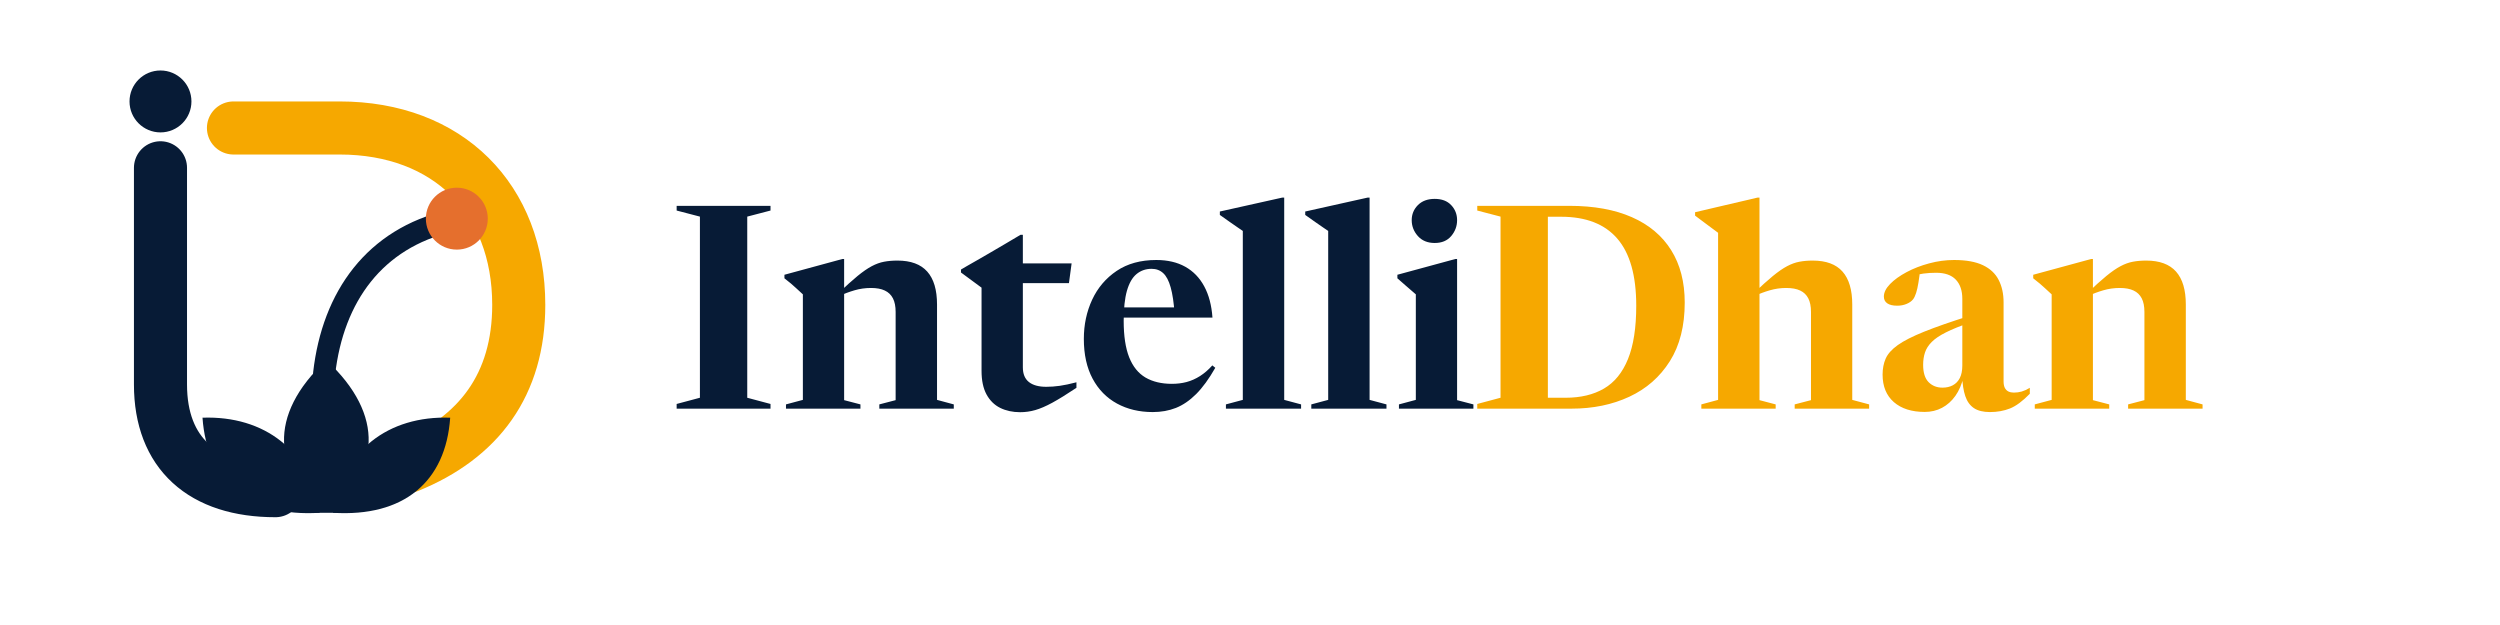
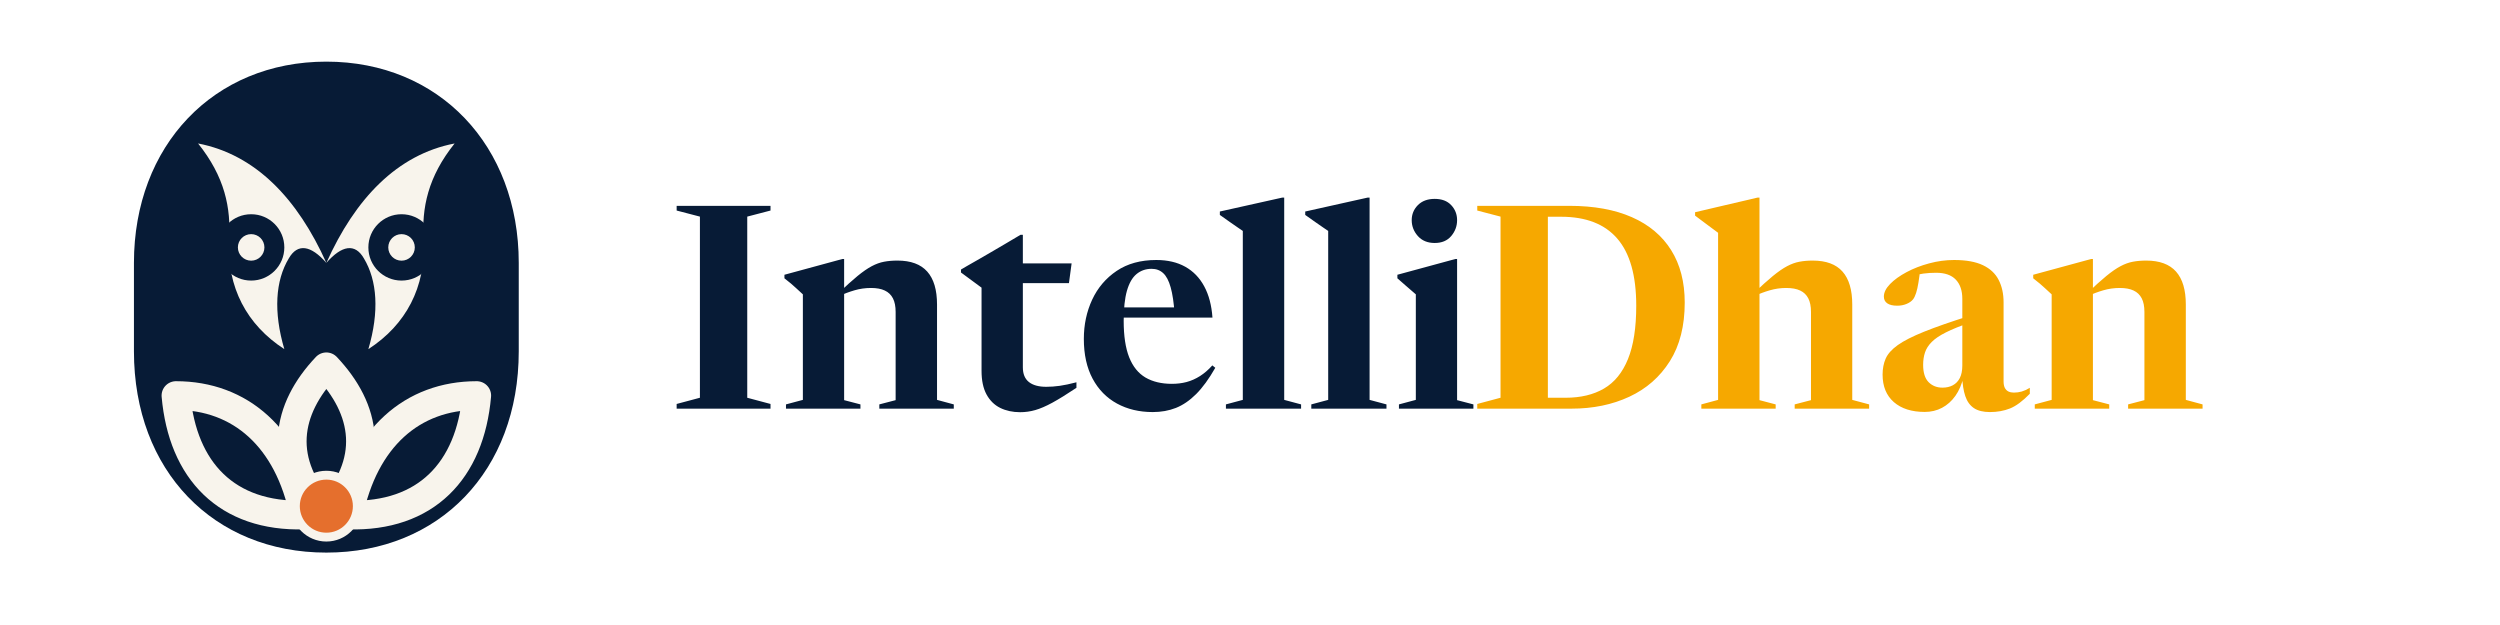
<svg xmlns="http://www.w3.org/2000/svg" viewBox="0 0 1040 260" role="img" aria-labelledby="title desc">
  <g transform="translate(18 10) scale(.92)">
-     <g fill="none" stroke-linecap="round" stroke-linejoin="round">
-       <path d="M86 47h48c49 0 81 32 81 80 0 36-18 60-50 73" stroke="#F6A800" stroke-width="24" />
-       <path d="M53 65v98c0 31 19 48 52 48" stroke="#071B36" stroke-width="24" />
-       <path d="M127 158c4-35 23-61 57-69" stroke="#071B36" stroke-width="10" />
+     <path d="M128 17C77 17 41 55 41 108v40c0 54 36 91 87 91s87-37 87-91v-40c0-53-36-91-87-91Z" fill="#071B36" />
+     <path d="M128 108C115 79 96 59 70 54c12 15 15 29 14 44-1 21 8 38 25 49-5-17-4-31 2-41 4-7 10-6 17 2Z" fill="#F8F4EC" />
+     <path d="M128 108c13-29 32-49 58-54-12 15-15 29-14 44 1 21-8 38-25 49 5-17 4-31-2-41-4-7-10-6-17 2Z" fill="#F8F4EC" />
+     <g fill="none" stroke="#F8F4EC" stroke-linecap="round" stroke-linejoin="round">
+       <path d="M128 155c-18 19-23 43 0 67 23-24 18-48 0-67Z" stroke-width="13" />
+       <path d="M118 222c-35 1-55-20-58-54 29 0 51 19 58 54Z" stroke-width="13" />
+       <path d="M138 222c35 1 55-20 58-54-29 0-51 19-58 54Z" stroke-width="13" />
    </g>
-     <circle cx="53" cy="35" r="14" fill="#071B36" />
-     <circle cx="187" cy="88" r="14" fill="#E56F2D" />
-     <path d="M112 208h32l-8 13h-16Z" fill="#071B36" />
-     <path d="M128 220c-24-17-27-43 0-68 27 25 24 51 0 68Z" fill="#071B36" />
-     <path d="M125 221c-32 2-51-14-53-43 28-1 49 15 53 43Z" fill="#071B36" />
-     <path d="M131 221c32 2 51-14 53-43-28-1-49 15-53 43Z" fill="#071B36" />
+     <circle cx="94" cy="101" r="15" fill="#071B36" />
+     <circle cx="162" cy="101" r="15" fill="#071B36" />
+     <circle cx="94" cy="101" r="6" fill="#F8F4EC" />
+     <circle cx="162" cy="101" r="6" fill="#F8F4EC" />
+     <circle cx="128" cy="218" r="14" fill="#E56F2D" stroke="#F8F4EC" stroke-width="4" />
  </g>
  <path d="M320.535 168.046L320.535 170L281.485 170L281.485 168.046L291.164 165.464L291.164 90.11L281.485 87.584L281.485 85.63L320.535 85.63L320.535 87.584L310.856 90.11L310.856 165.464L320.535 168.046ZM351.16 121.085L351.16 166.46L357.945 168.23L357.945 170L326.97 170L326.97 168.23L333.995 166.349L333.995 122.45Q332.981 121.565 331.211 119.887Q329.441 118.191 326.325 115.775L326.325 114.3L350.386 107.755L351.16 107.755L351.16 121.085ZM365.799 168.23L372.584 166.46L372.584 129.769Q372.584 126.285 371.46 124.109Q370.335 121.915 368.086 120.864Q365.855 119.795 362.315 119.795Q358.775 119.795 355.456 120.772Q352.156 121.731 349.279 123.095L348.8 121.97Q353.409 117.545 356.71 114.835Q360.01 112.125 362.628 110.742Q365.265 109.341 367.772 108.88Q370.28 108.4 373.34 108.4Q381.656 108.4 385.73 112.973Q389.805 117.545 389.805 126.69L389.805 166.349L396.774 168.23L396.774 170L365.799 170L365.799 168.23ZM425.507 152.835Q425.507 156.909 428.015 158.919Q430.522 160.91 435.242 160.91Q437.897 160.91 440.847 160.505Q443.797 160.081 447.798 159.03L447.798 161.334Q441.788 165.335 437.768 167.529Q433.767 169.705 430.67 170.59Q427.572 171.475 424.383 171.475Q419.718 171.475 416.086 169.687Q412.454 167.88 410.389 164.082Q408.324 160.265 408.324 154.31L408.324 119.666L399.769 113.36L399.769 112.125Q400.432 111.701 402.258 110.668Q404.083 109.636 406.646 108.161Q409.209 106.686 412.251 104.916Q415.293 103.146 418.483 101.265Q421.672 99.384 424.549 97.67L425.507 97.67L425.507 111.35L425.507 152.835ZM419.073 117.785L419.073 109.58L445.789 109.58L444.682 117.785L419.073 117.785ZM481.023 108.161Q488.047 108.161 493.062 110.963Q498.077 113.766 500.954 119.113Q503.848 124.459 504.383 132.129L464.742 132.129L464.742 127.87L496.307 127.87L488.637 130.581Q488.158 123.63 486.996 119.537Q485.853 115.425 483.899 113.637Q481.963 111.83 479.068 111.83Q475.418 111.83 472.781 114.024Q470.163 116.199 468.799 120.975Q467.453 125.75 467.453 133.475Q467.453 142.86 469.739 148.649Q472.044 154.42 476.524 157.057Q481.023 159.675 487.513 159.675Q490.758 159.675 493.634 158.919Q496.529 158.145 499.221 156.43Q501.912 154.715 504.328 152.005L505.563 153.001Q501.617 159.915 497.598 163.934Q493.579 167.935 489.191 169.687Q484.802 171.42 479.548 171.42Q471.159 171.42 464.669 167.88Q458.179 164.34 454.528 157.536Q450.877 150.714 450.877 140.979Q450.877 132.129 454.344 124.662Q457.828 117.195 464.558 112.678Q471.288 108.161 481.023 108.161ZM534.23 166.349L541.254 168.23L541.254 170L509.984 170L509.984 168.23L517.009 166.349L517.009 96.066Q516.235 95.549 514.87 94.609Q513.524 93.65 511.625 92.36Q509.745 91.051 507.458 89.41L507.458 87.99L533.418 82.201L534.23 82.201L534.23 93.54L534.23 166.349ZM569.748 166.349L576.772 168.23L576.772 170L545.502 170L545.502 168.23L552.527 166.349L552.527 96.066Q551.753 95.549 550.388 94.609Q549.042 93.65 547.143 92.36Q545.263 91.051 542.976 89.41L542.976 87.99L568.936 82.201L569.748 82.201L569.748 93.54L569.748 166.349ZM596.84 101.081Q592.415 101.081 589.833 98.204Q587.271 95.31 587.271 91.585Q587.271 87.935 589.833 85.335Q592.415 82.735 596.84 82.735Q601.265 82.735 603.698 85.335Q606.151 87.935 606.151 91.585Q606.151 95.31 603.698 98.204Q601.265 101.081 596.84 101.081ZM606.151 107.755L606.151 119.85L606.151 166.46L612.936 168.23L612.936 170L581.961 170L581.961 168.23L588.985 166.349L588.985 122.45Q588.34 121.86 587.215 120.919Q586.091 119.961 584.616 118.67Q583.141 117.379 581.315 115.775L581.315 114.3L605.395 107.755L606.151 107.755Z" fill="#071B36" data-outlined-text="Intelli" />
  <path d="M680.676 127.17Q680.676 108.4 672.822 99.292Q664.986 90.166 649.406 90.166L634.306 90.166L633.236 85.63L652.835 85.63Q668.175 85.63 678.869 90.35Q689.581 95.07 695.205 104.068Q700.847 113.065 700.847 125.861Q700.847 140.445 694.652 150.272Q688.457 160.081 677.8 165.04Q667.161 170 653.72 170L633.236 170L634.306 165.464L651.287 165.464Q660.727 165.464 667.272 161.629Q673.836 157.794 677.247 149.35Q680.676 140.906 680.676 127.17ZM614.541 170L614.541 168.046L624.22 165.464L624.22 90.11L614.541 87.584L614.541 85.63L643.912 85.63L643.912 170L614.541 170ZM746.586 168.23L753.371 166.46L753.371 129.769Q753.371 126.285 752.247 124.109Q751.122 121.915 748.873 120.864Q746.642 119.795 743.046 119.795Q739.562 119.795 736.224 120.772Q732.887 121.731 730.066 123.095L729.587 121.97Q734.196 117.545 737.497 114.835Q740.797 112.125 743.415 110.742Q746.052 109.341 748.559 108.88Q751.067 108.4 754.072 108.4Q762.443 108.4 766.48 112.973Q770.537 117.545 770.537 126.69L770.537 166.349L777.561 168.23L777.561 170L746.586 170L746.586 168.23ZM738.677 170L707.757 170L707.757 168.23L714.726 166.349L714.726 96.84Q713.952 96.25 712.588 95.254Q711.242 94.24 709.343 92.839Q707.462 91.419 705.157 89.705L705.157 88.285L731.117 82.201L731.947 82.201L731.947 108.88L731.947 166.46L738.677 168.23L738.677 170ZM819.44 131.355L819.569 134.194Q813.374 136.315 809.502 138.269Q805.631 140.205 803.602 142.252Q801.574 144.28 800.8 146.621Q800.026 148.944 800.026 151.765Q800.026 156.67 802.293 158.974Q804.58 161.261 808.064 161.261Q810.535 161.261 812.397 160.265Q814.259 159.269 815.292 157.241Q816.324 155.195 816.324 152.06L816.324 124.33Q816.324 119.149 813.596 116.31Q810.885 113.471 805.409 113.471Q802.625 113.471 800.173 113.803Q797.739 114.134 796.191 114.724L798.846 111.59Q798.495 115.019 798.071 117.564Q797.666 120.09 797.112 121.841Q796.559 123.574 795.84 124.515Q794.9 125.695 793.13 126.432Q791.36 127.17 789.24 127.17Q786.529 127.17 785.11 126.192Q783.69 125.215 783.69 123.39Q783.69 120.79 786.29 118.135Q788.889 115.48 793.13 113.213Q797.371 110.945 802.533 109.562Q807.696 108.161 812.895 108.161Q820.381 108.161 824.898 110.318Q829.415 112.475 831.443 116.458Q833.49 120.44 833.49 125.805L833.49 158.679Q833.49 160.32 834.006 161.353Q834.541 162.385 835.518 162.865Q836.495 163.326 837.786 163.326Q839.445 163.326 841.067 162.865Q842.69 162.385 844.405 161.334L844.405 163.805Q839.924 168.414 836.145 169.926Q832.365 171.42 827.829 171.42Q823.626 171.42 821.155 169.779Q818.684 168.119 817.56 164.782Q816.435 161.445 816.251 156.375L816.841 156.725Q815.734 161.445 813.43 164.69Q811.125 167.935 807.88 169.65Q804.635 171.364 800.689 171.364Q792.54 171.364 787.838 167.271Q783.155 163.16 783.155 155.84Q783.155 152.116 784.446 149.166Q785.755 146.216 789.461 143.561Q793.185 140.906 800.413 137.993Q807.64 135.079 819.44 131.355ZM870.656 121.085L870.656 166.46L877.441 168.23L877.441 170L846.466 170L846.466 168.23L853.491 166.349L853.491 122.45Q852.477 121.565 850.707 119.887Q848.937 118.191 845.821 115.775L845.821 114.3L869.882 107.755L870.656 107.755L870.656 121.085ZM885.295 168.23L892.08 166.46L892.08 129.769Q892.08 126.285 890.956 124.109Q889.831 121.915 887.582 120.864Q885.351 119.795 881.811 119.795Q878.271 119.795 874.952 120.772Q871.652 121.731 868.775 123.095L868.296 121.97Q872.905 117.545 876.206 114.835Q879.506 112.125 882.124 110.742Q884.761 109.341 887.268 108.88Q889.776 108.4 892.836 108.4Q901.152 108.4 905.226 112.973Q909.301 117.545 909.301 126.69L909.301 166.349L916.27 168.23L916.27 170L885.295 170L885.295 168.23Z" fill="#F6A800" data-outlined-text="Dhan" />
</svg>
